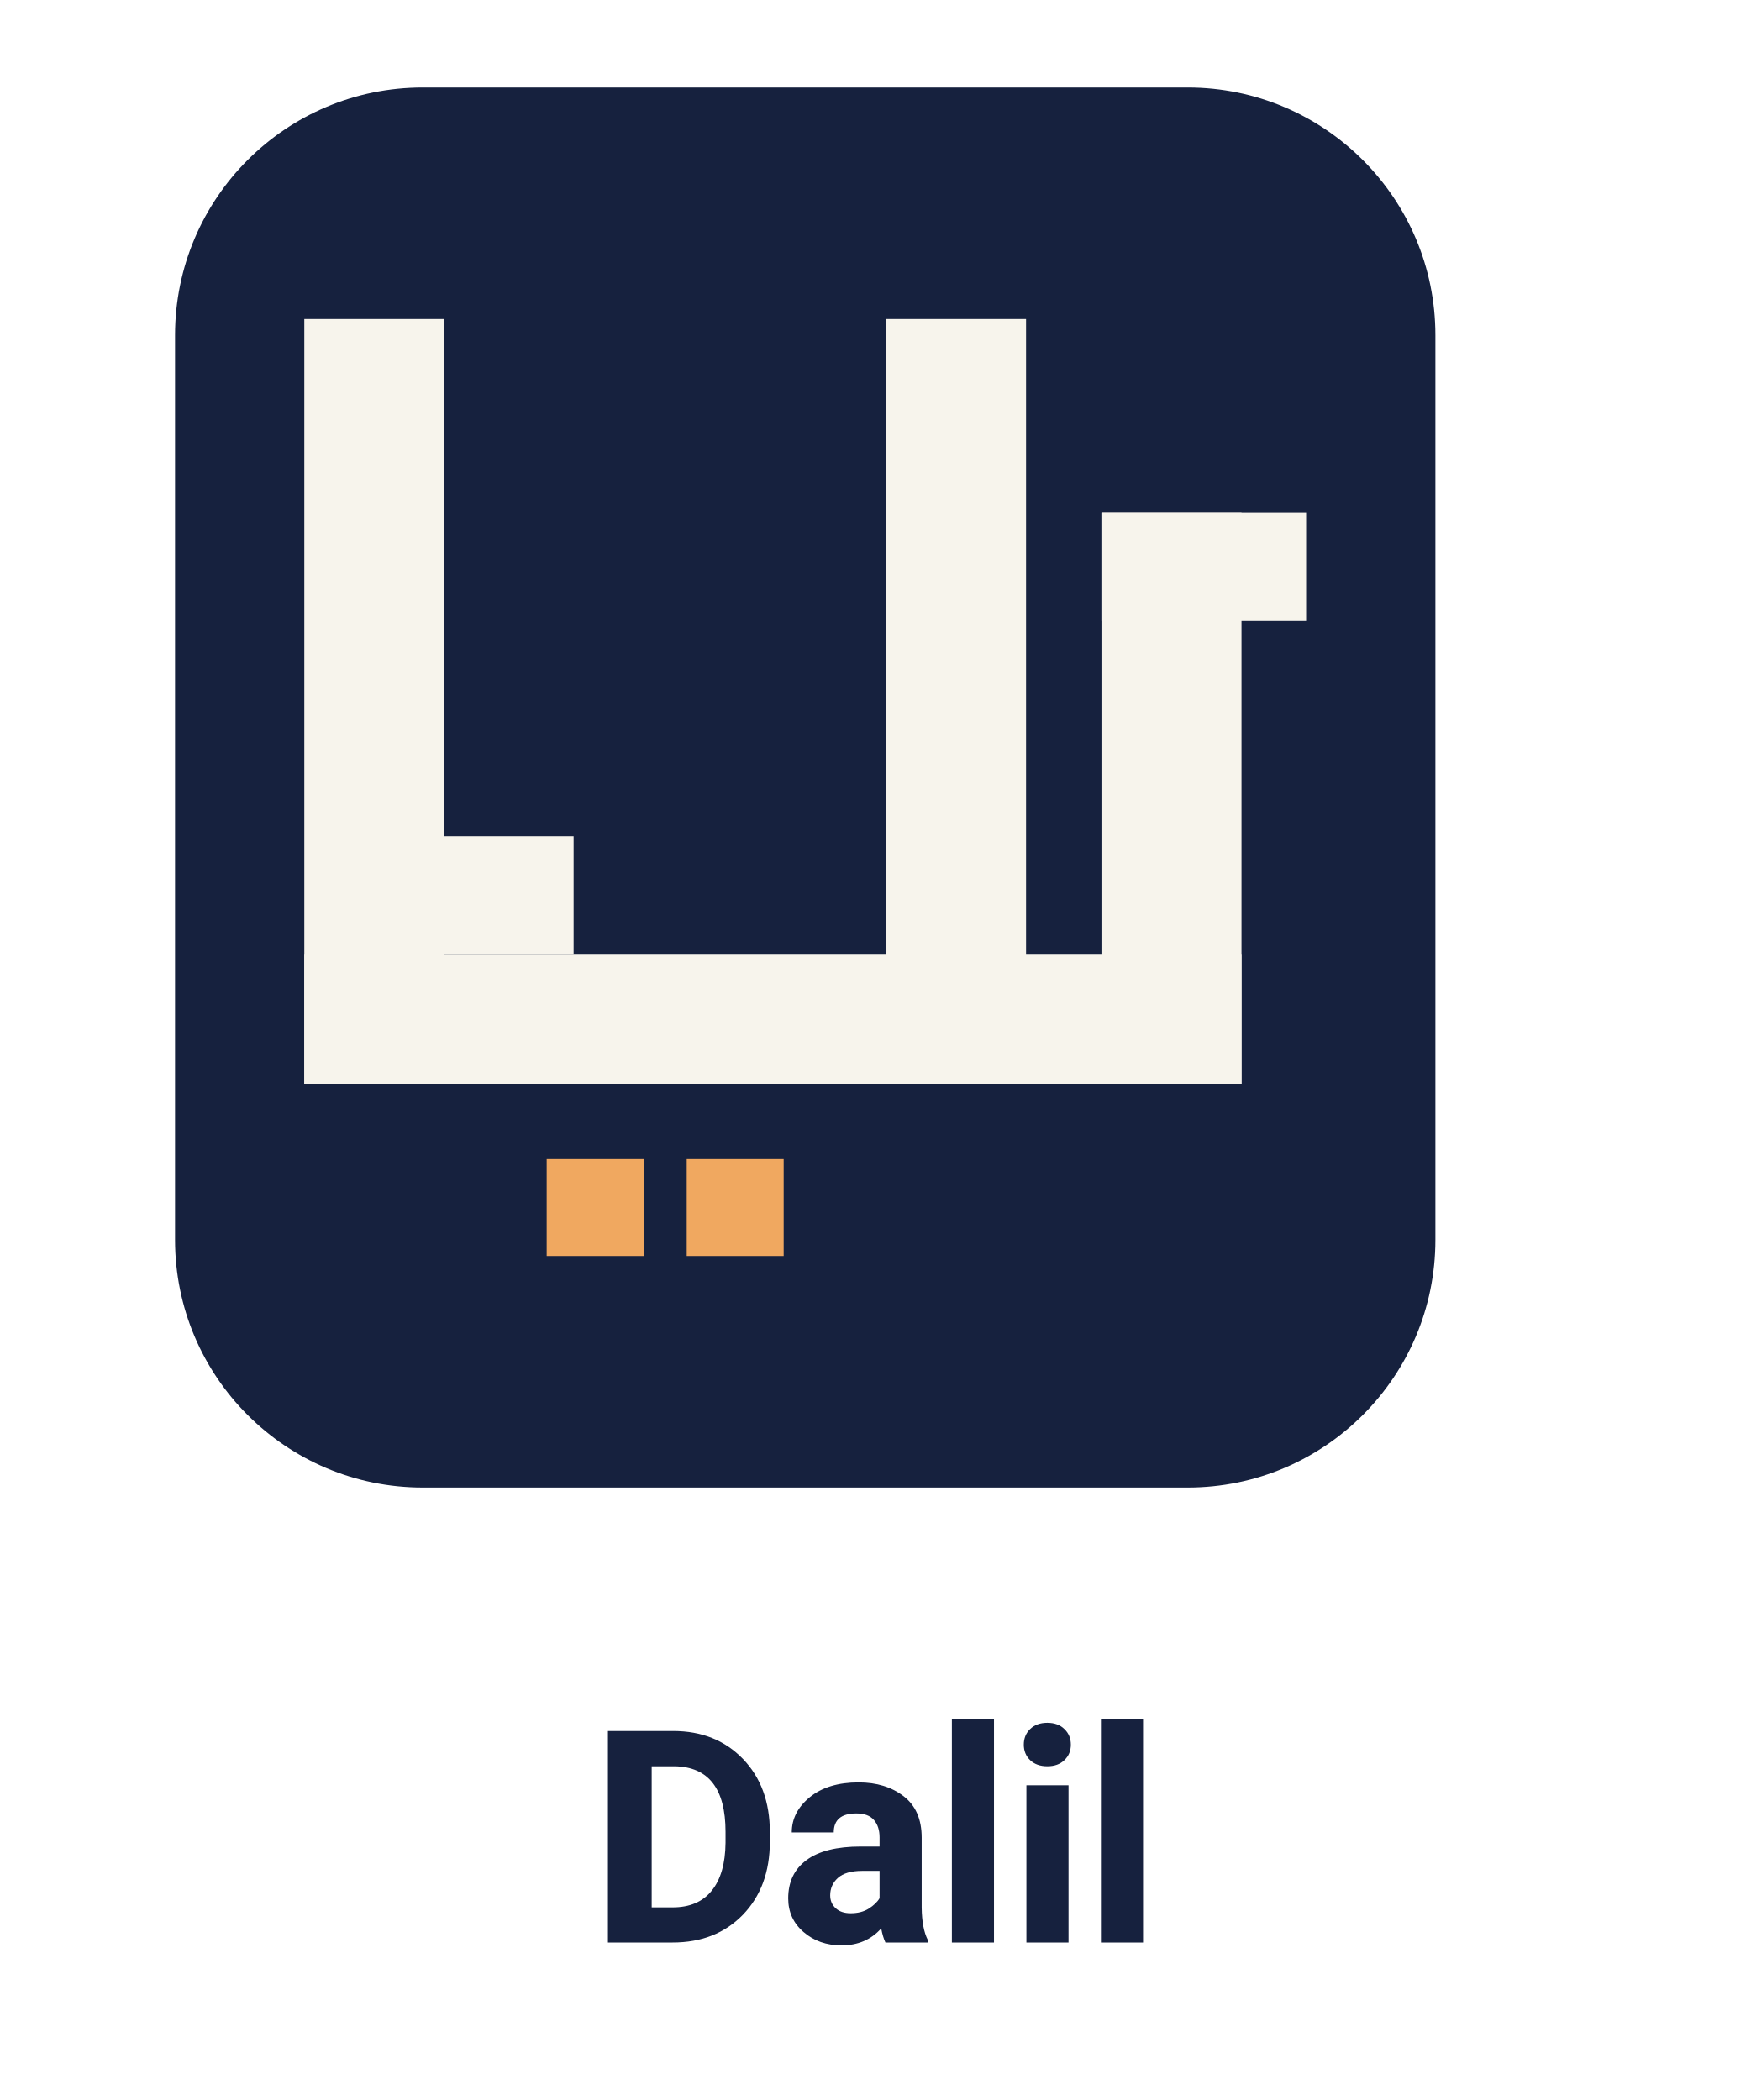
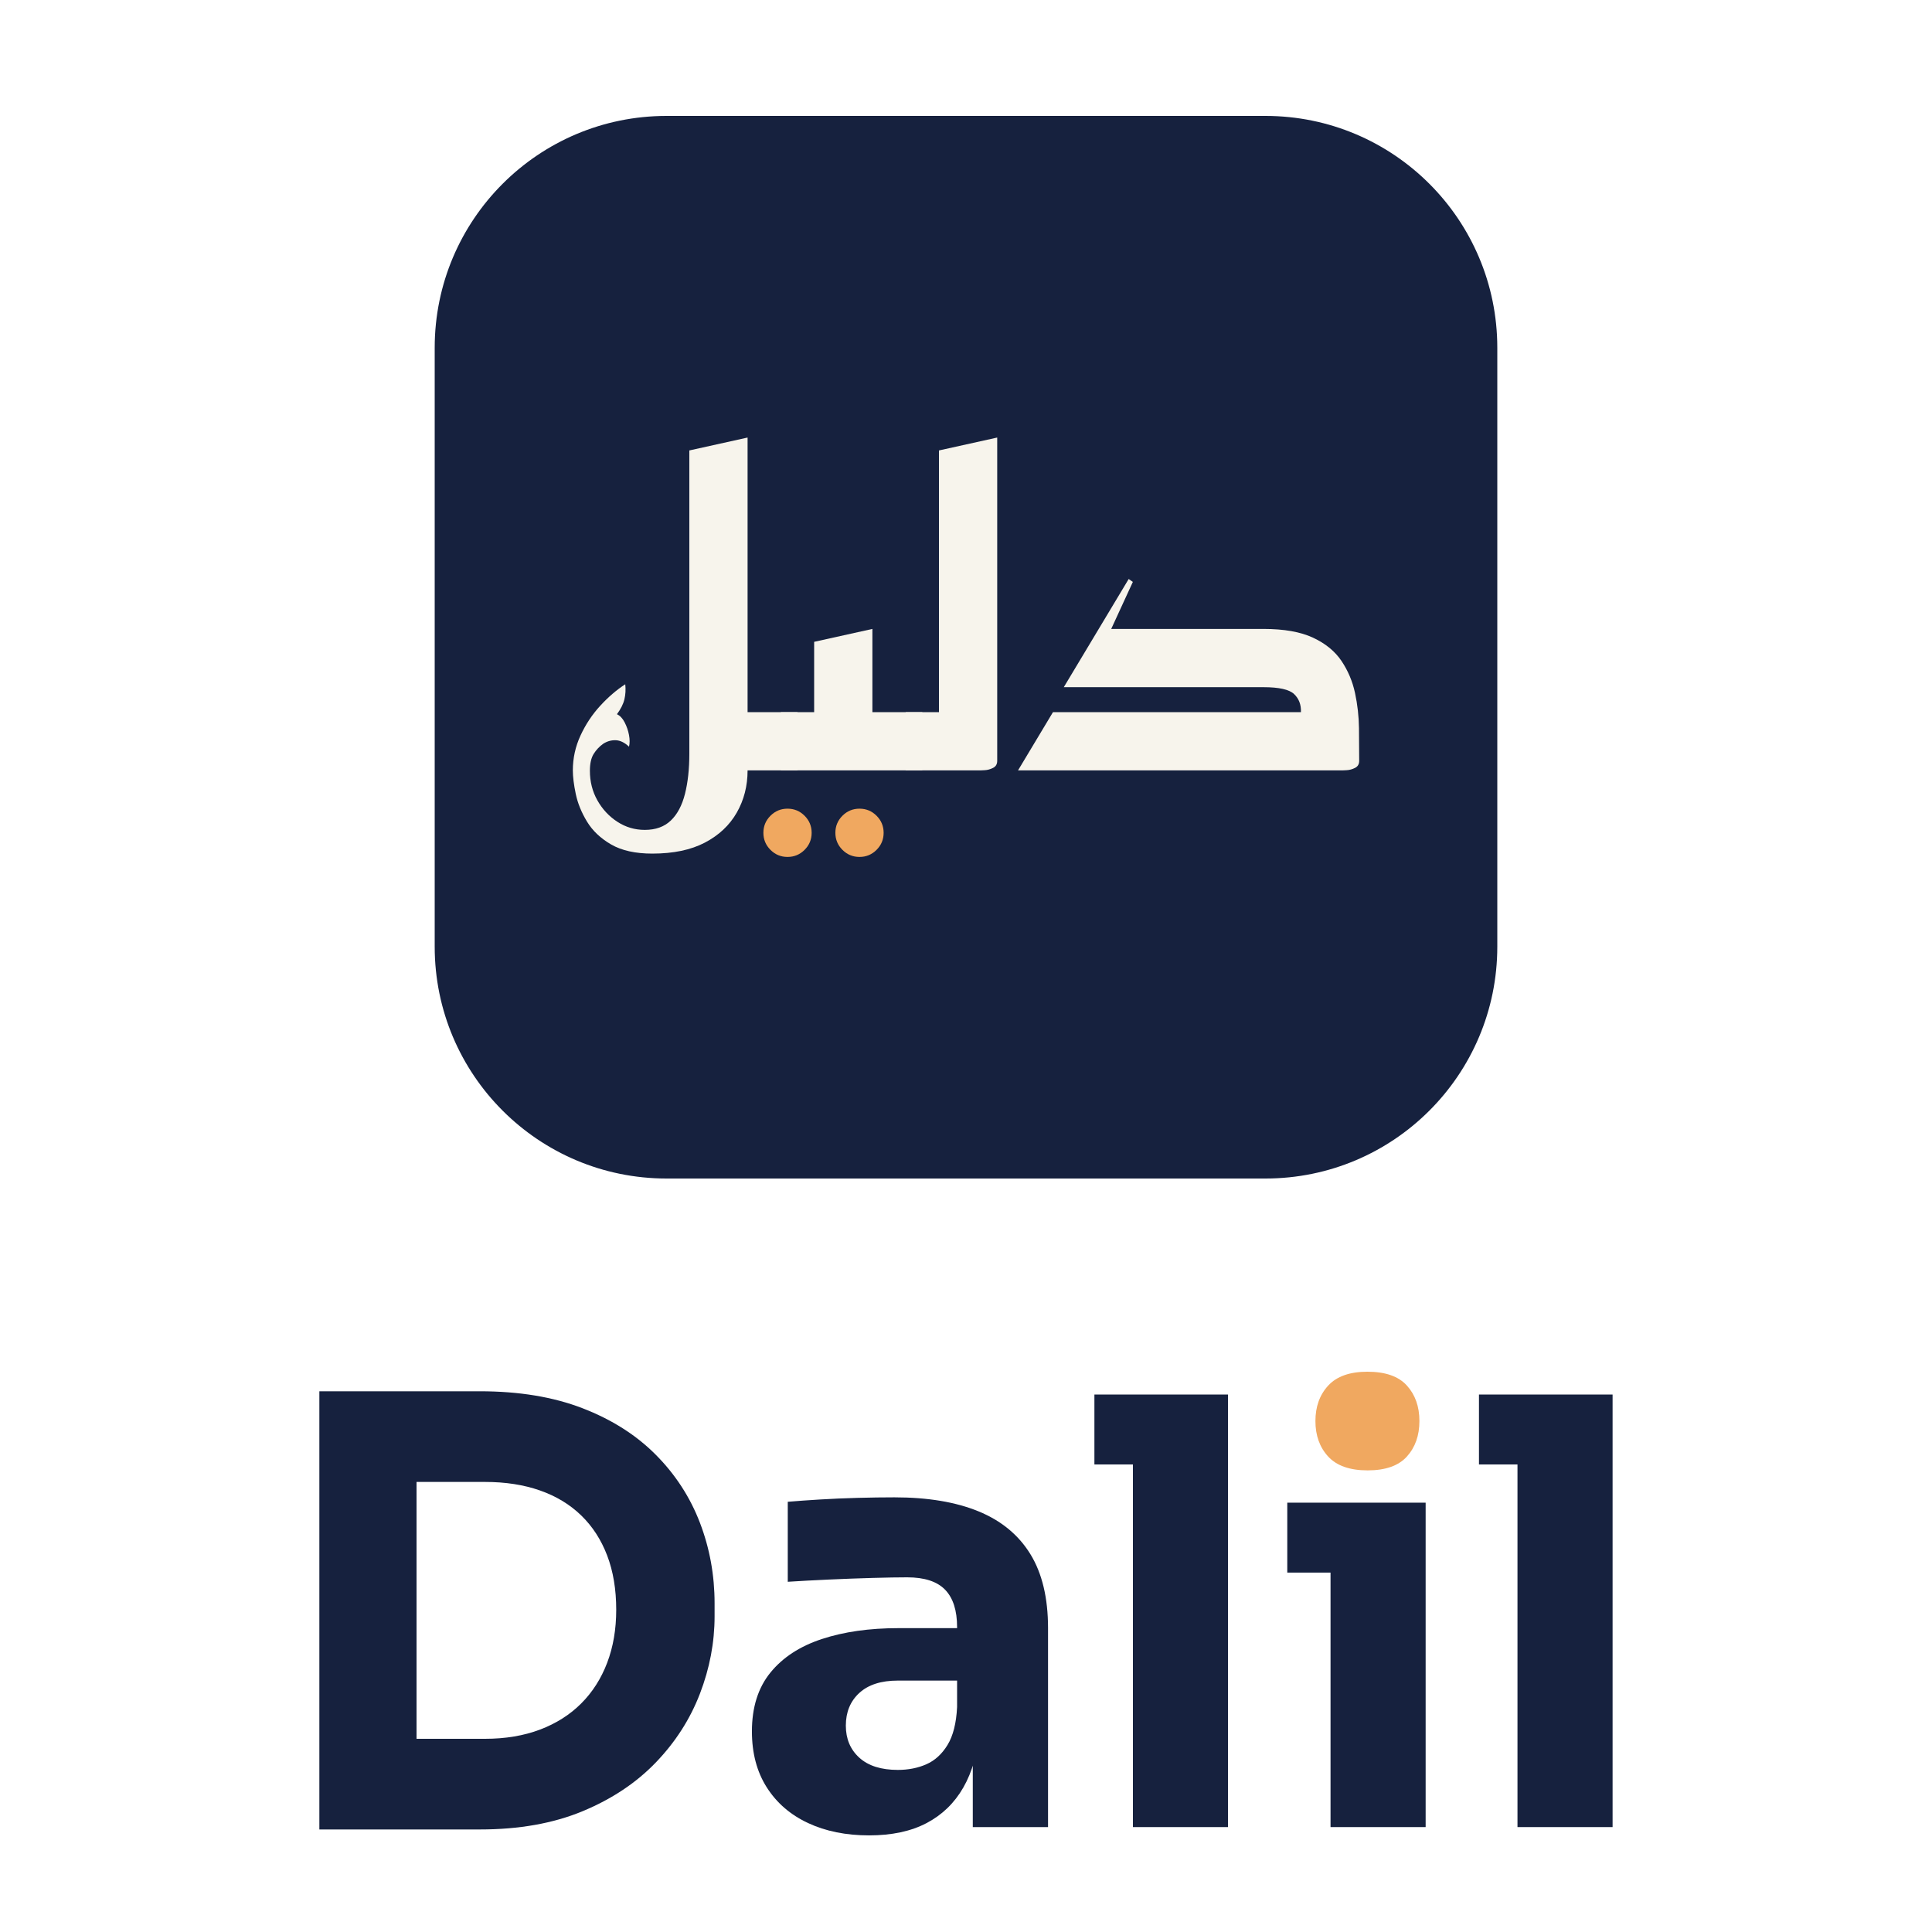
- <svg xmlns="http://www.w3.org/2000/svg" viewBox="0 0 200 240">
-   <g transform="translate(20,10) scale(0.6154)">
-     <rect width="234" height="260" rx="46" fill="#16213e" />
-     <rect x="24" y="43" width="26" height="142" fill="#f7f4ec" />
-     <rect x="50" y="139" width="24" height="22" fill="#f7f4ec" />
-     <rect x="24" y="161" width="174" height="24" fill="#f7f4ec" />
-     <rect x="132" y="43" width="26" height="142" fill="#f7f4ec" />
-     <rect x="172" y="79" width="26" height="106" fill="#f7f4ec" />
-     <rect x="172" y="79" width="38" height="20" fill="#f7f4ec" />
-     <rect x="69" y="199" width="18" height="18" fill="#f0a860" />
-     <rect x="95" y="199" width="18" height="18" fill="#f0a860" />
+ <svg xmlns="http://www.w3.org/2000/svg" viewBox="0 0 400 400" width="400" height="400">
+   <g transform="translate(90.0,24)">
+     <rect width="220" height="220" rx="48" fill="#16213E" />
+     <g transform="translate(28.60,66.59) scale(0.08614,-0.08614) translate(-25,-800)">
+       <path d="M395 0V140H565V0ZM305 40V769L445 800V0ZM216 -200Q155 -200 117.0 -178.0Q79 -156 59.0 -123.0Q39 -90 32.0 -56.5Q25 -23 25 0Q25 44 43.5 84.0Q62 124 91.0 155.5Q120 187 151 207Q153 188 149.0 171.0Q145 154 131 135Q142 130 149.5 115.5Q157 101 160.0 85.0Q163 69 160 57Q144 72 128.0 72.5Q112 73 98 64Q84 54 75.0 39.5Q66 25 66 -1Q66 -40 84.0 -72.0Q102 -104 132.0 -123.5Q162 -143 198 -143Q237 -143 260.5 -120.5Q284 -98 294.5 -56.5Q305 -15 305 40V309L445 340V0Q445 -56 419.0 -101.5Q393 -147 342.5 -173.5Q292 -200 216 -200Z" fill="#F7F4EC" />
+       <path d="M645 0V140H865V0ZM525 0V140H605V309L745 340V23Q745 11 735.0 6.0Q725 1 715.0 0.5Q705 0 705 0Z" fill="#F7F4EC" />
+       <path d="M825 0V140H905V769L1045 800V23Q1045 11 1035.0 6.0Q1025 1 1015.0 0.5Q1005 0 1005 0Z" fill="#F7F4EC" />
+       <path d="M1095 0 1179 140H1775Q1776 167 1758.5 183.5Q1741 200 1685 200H1205L1361 460L1371 453L1319 340H1685Q1759 340 1804.0 319.0Q1849 298 1872.5 263.0Q1896 228 1905.0 186.0Q1914 144 1914.5 101.5Q1915 59 1915 23Q1915 11 1905.0 6.0Q1895 1 1885.0 0.5Q1875 0 1875 0Z" fill="#F7F4EC" />
+       <path d="M714 -208Q690 -208 673.0 -191.0Q656 -174 656 -150Q656 -126 673.0 -109.0Q690 -92 714 -92Q738 -92 755.0 -109.0Q772 -126 772 -150Q772 -174 755.0 -191.0Q738 -208 714 -208ZM541 -208Q517 -208 500.0 -191.0Q483 -174 483 -150Q483 -126 500.0 -109.0Q517 -92 541 -92Q565 -92 582.0 -109.0Q599 -126 599 -150Q599 -174 582.0 -191.0Q565 -208 541 -208Z" fill="#F0A860" />
+     </g>
  </g>
-   <text x="100" y="222" text-anchor="middle" font-family="-apple-system, BlinkMacSystemFont, 'SF Pro Text', 'SF Pro Display', system-ui, 'Segoe UI', Roboto, 'Helvetica Neue', Arial, sans-serif" font-size="34" font-weight="600" letter-spacing="-0.5" fill="#16213e">Dalil</text>
+   <g transform="translate(66.12,284.00) scale(0.12268,-0.12268) translate(-82,-768.5)">
+     <path d="M226 -4V149H361.5Q413.25 149.0 454.25 164.5Q495.25 180.0 523.875 208.625Q552.5 237.25 567.75 277.375Q583.0 317.5 583.0 366.75Q583.0 418.25 567.75 458.25Q552.5 498.25 523.875 526.0Q495.25 553.75 454.25 568.125Q413.25 582.5 361.5 582.5H226.0V735.5H353.0Q452.0 735.5 526.125 706.875Q600.25 678.25 649.875 628.25Q699.5 578.25 724.25 513.625Q749 449 749.0 377.75V355.75Q749.0 289.5 724.25 225.125Q699.5 160.75 649.875 109.125Q600.25 57.5 526.125 26.75Q452 -4 353 -4ZM82 -4V735.5H246.0V-4Z" fill="#16213E" />
+     <path d="M1184.75 0.0V161.5H1158.25V337.5Q1158.25 379.75 1138.0 400.625Q1117.75 421.5 1074.0 421.5Q1052.0 421.5 1016.0 420.5Q980.0 419.5 941.75 417.75Q903.5 416.0 872.5 414.0V549.0Q896 551 926.875 552.875Q957.75 554.75 990.875 555.625Q1024.0 556.5 1052.5 556.5Q1136.75 556.5 1194.375 532.875Q1252.0 509.25 1281.875 460.75Q1311.75 412.25 1311.75 335.75V0.0ZM1009.75 -14.0Q951.25 -14.0 906.625 6.875Q862.0 27.75 837.0 67.125Q812.0 106.5 812.0 161.5Q812.0 222.25 843.125 260.625Q874.25 299.0 930.0 317.375Q985.75 335.75 1059.25 335.75H1175.75V247.25H1058.25Q1016.0 247.25 993.25 226.375Q970.5 205.5 970.5 171.25Q970.5 137.75 993.25 117.125Q1016.0 96.5 1058.25 96.5Q1084.75 96.5 1106.375 106.0Q1128.0 115.5 1142.125 138.625Q1156.25 161.75 1158.25 202.5L1196.25 163.0Q1191.25 106.0 1168.75 66.75Q1146.25 27.5 1106.75 6.75Q1067.25 -14.0 1009.75 -14.0Z" fill="#16213E" />
+     <path d="M1455 0V730H1615.5V0.0ZM1390 612V730H1615.5V612.0Z" fill="#16213E" />
+     <path d="M1788.5 0.0V547.5H1949.0V0ZM1715.5 429.5V547.5H1949.0V429.5Z" fill="#16213E" />
+     <path d="M2104 0V730H2264.5V0.0ZM2039 612V730H2264.5V612.0Z" fill="#16213E" />
+     <path d="M1851.125 602.0Q1806 602 1784.5 625.375Q1763.0 648.75 1763.0 685.25Q1763.0 721.75 1784.589 745.125Q1806.179 768.5 1850.75 768.5Q1896.25 768.5 1917.375 745.125Q1938.5 721.75 1938.5 685.25Q1938.5 648.75 1917.375 625.375Q1896.25 602.0 1851.125 602.0Z" fill="#F0A860" />
+   </g>
</svg>
